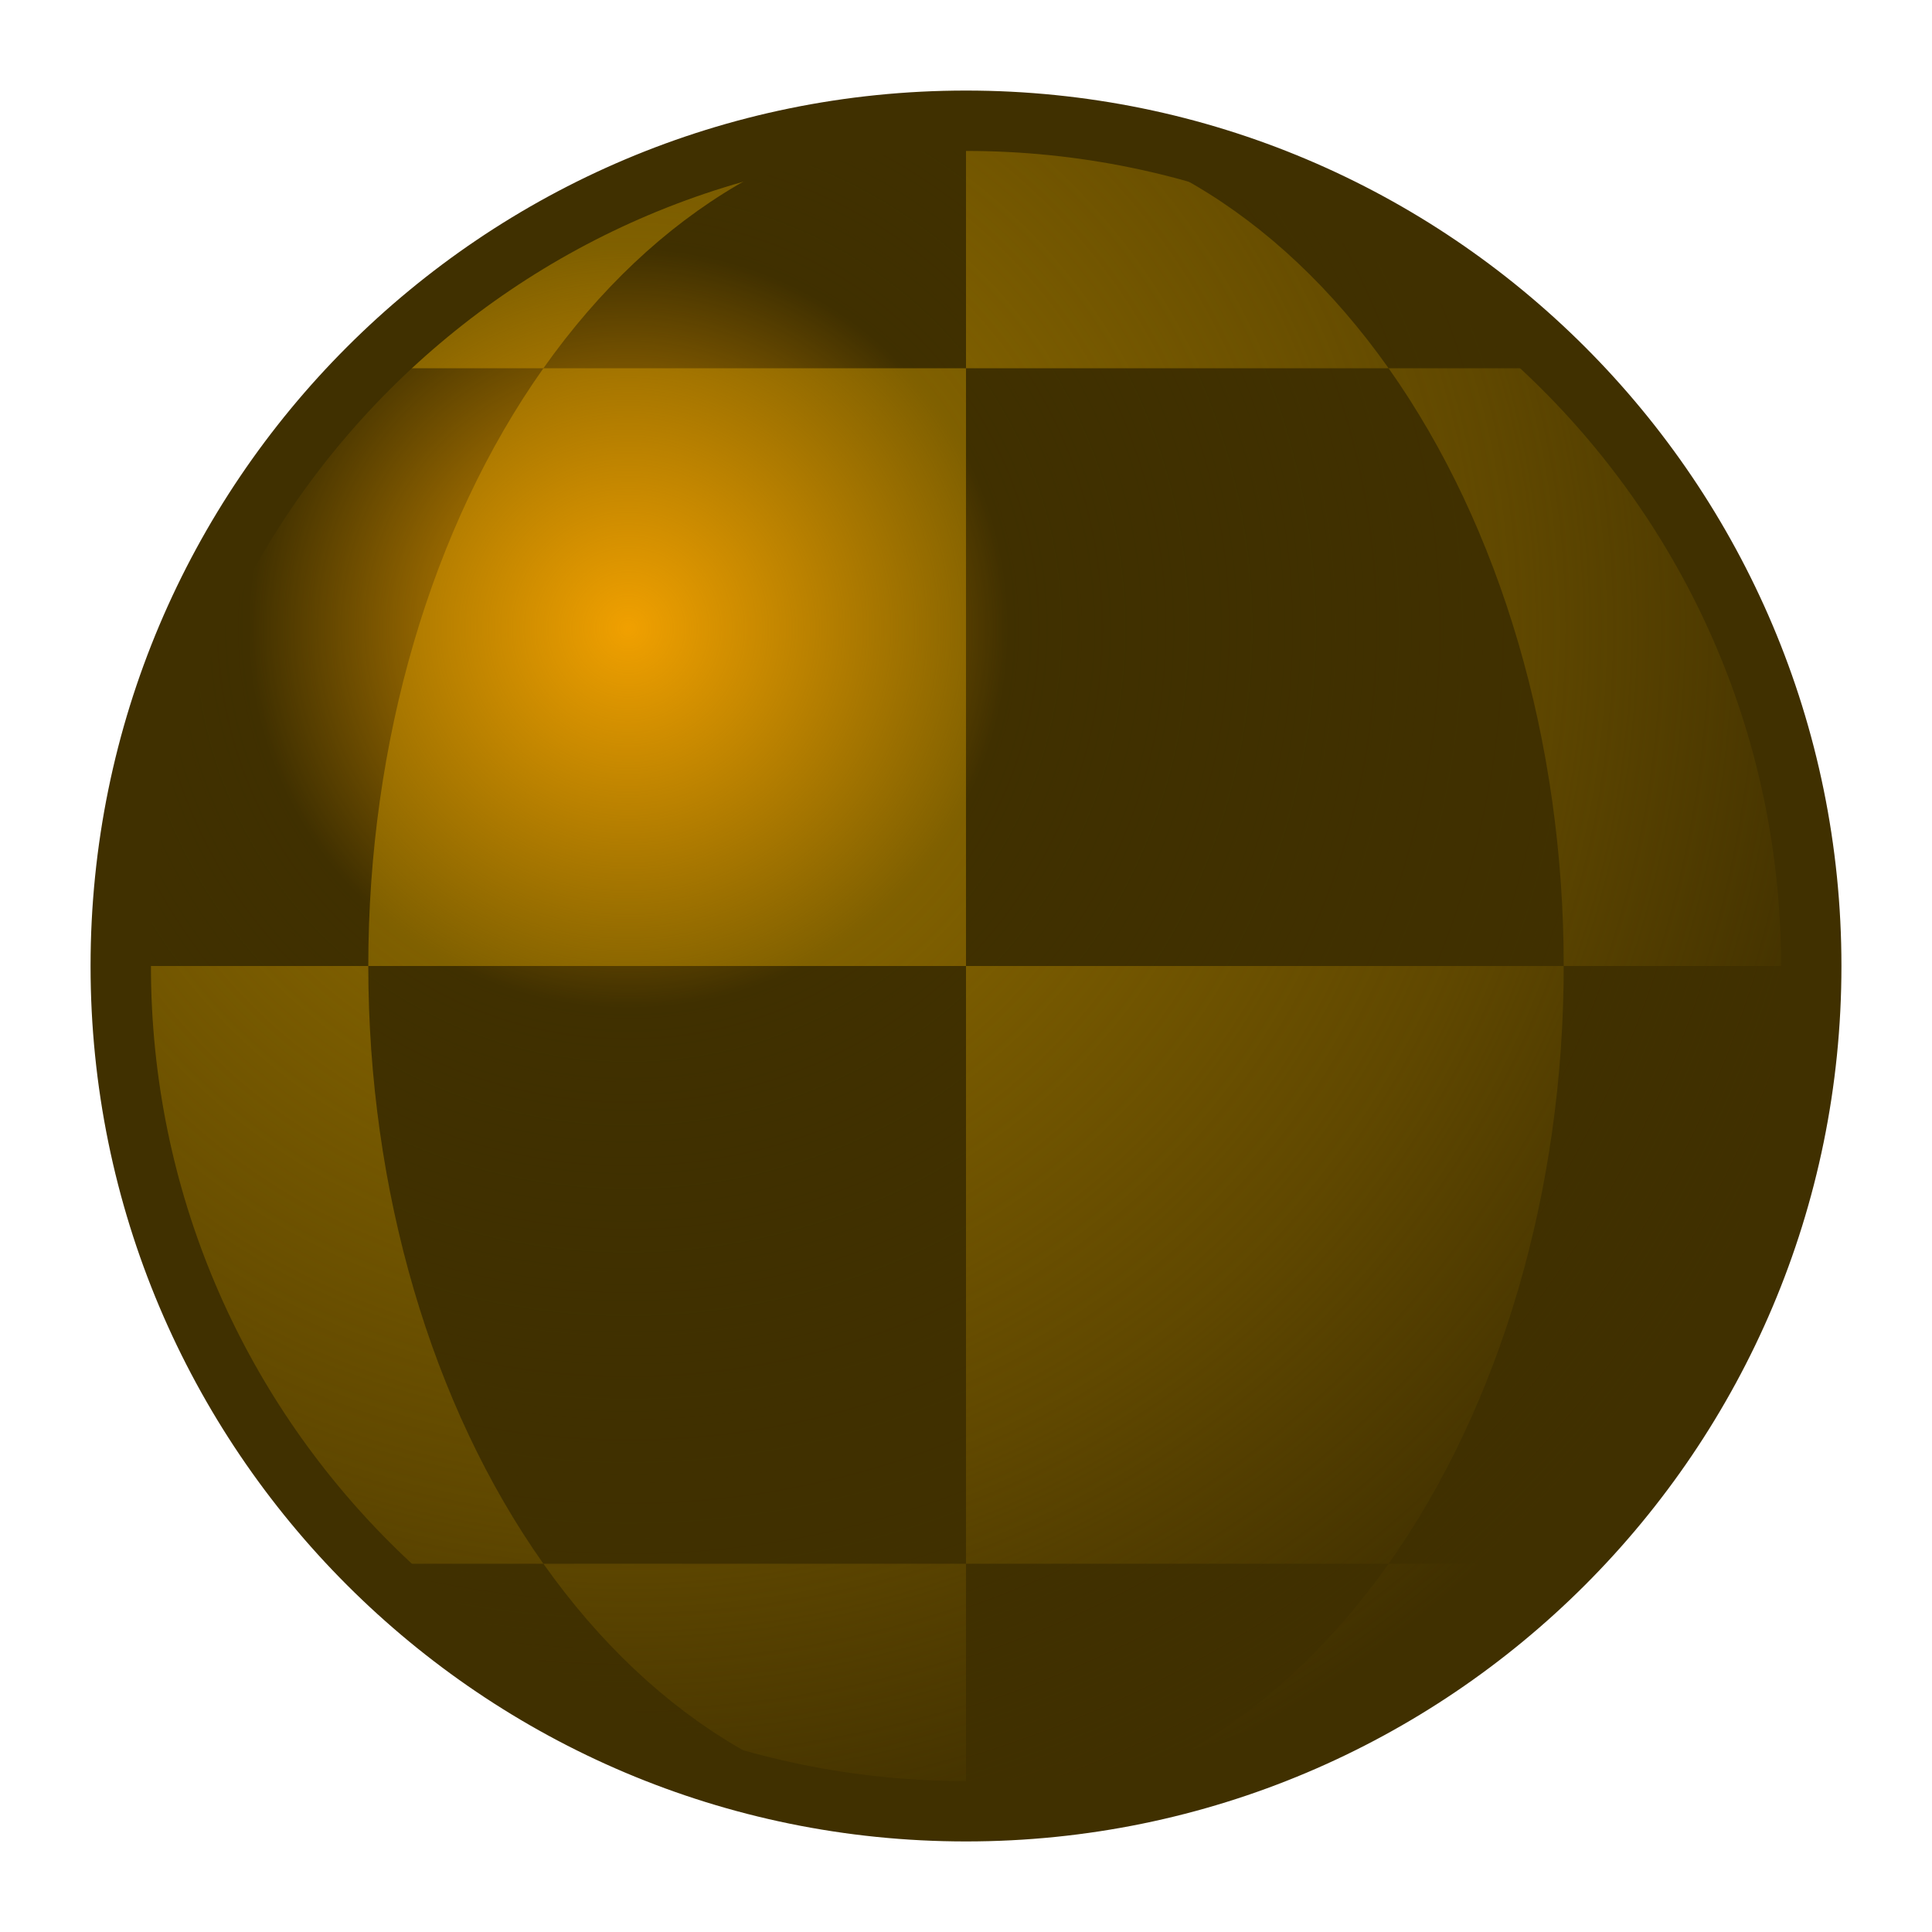
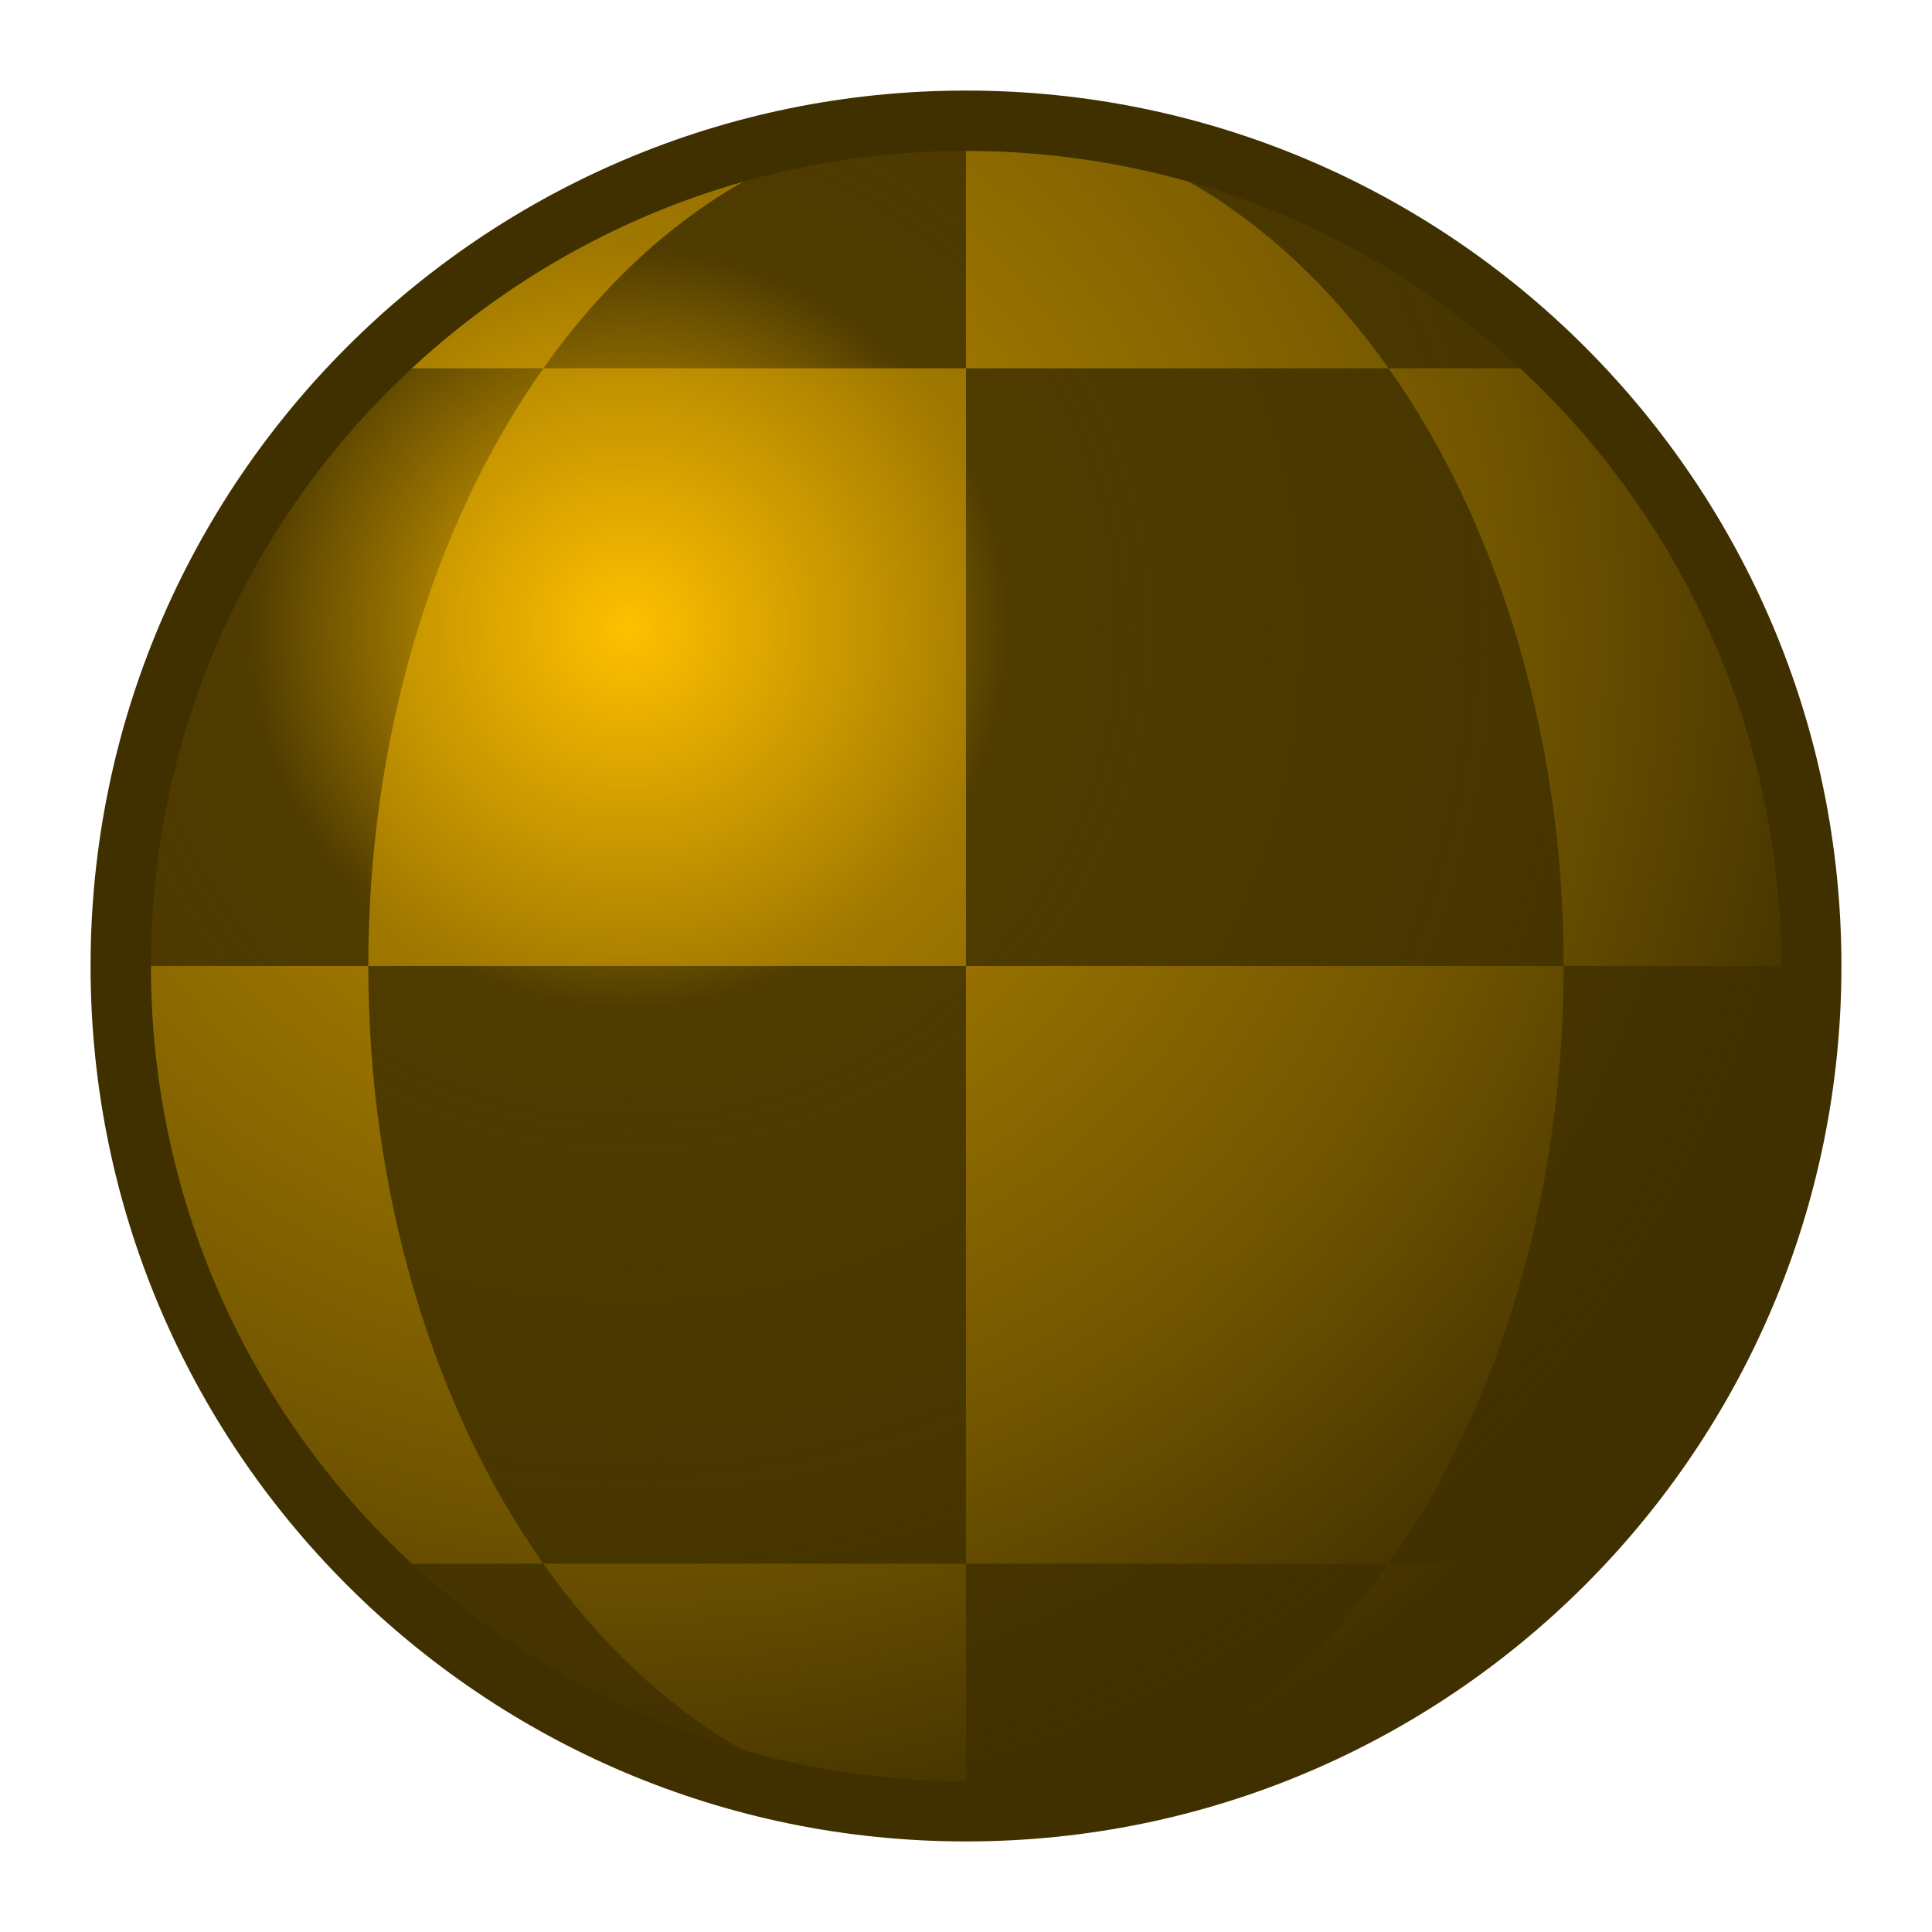
<svg xmlns="http://www.w3.org/2000/svg" height="16" width="16" viewBox="0 0 16 16">
  <defs>
    <radialGradient id="gradient" cx="30%" cy="30%" r="75%" fx="30%" fy="30%">
-       <stop offset="0%" style="stop-color:#f0a000;stop-opacity:1" />
-       <stop offset="30%" style="stop-color:#f0a000;stop-opacity:0" />
+       <stop offset="0%" style="stop-color:#ffc000;stop-opacity:1" />
+       <stop offset="30%" style="stop-color:#ffc000;stop-opacity:0" />
      <stop offset="30%" style="stop-color:#403000;stop-opacity:0" />
      <stop offset="70%" style="stop-color:#403000;stop-opacity:0.5" />
      <stop offset="100%" style="stop-color:#403000;stop-opacity:1" />
    </radialGradient>
  </defs>
-   <circle style="fill:#403000;stroke:none" cx="8" cy="8" r="7" />
-   <path style="fill:#806000;stroke:none" d="m 8,1 a 7,7 0 0 0 -4.95,2.05 h 1.45 a 4.95,7 0 0 1 3.5,-2.05 z" />
-   <path style="fill:#806000;stroke:none" d="m 8,1 v 2.05 h 3.5 a 4.95,7 0 0 0 -3.5,-2.05 z" />
-   <path style="fill:#806000;stroke:none" d="m 4.5,3.05 a 4.95,7 0 0 0 -1.45,4.95 h 4.95 v -4.95 h 3.5 z" />
-   <path style="fill:#806000;stroke:none" d="m 11.5,3.05 a 4.95,7 0 0 1 1.45,4.95 h 2.05 a 7,7 0 0 0 -2.05,-4.95 h -1.45 z" />
-   <path style="fill:#806000;stroke:none" d="m 1,8 a 7,7 0 0 0 2.05,4.95 h 1.45 a 4.95,7 0 0 1 -1.45,-4.95 h 2.05 z" />
-   <path style="fill:#806000;stroke:none" d="m 8,8 v 4.95 h 3.5 a 4.95,7 0 0 0 1.45,-4.95 h -4.95 z" />
-   <path style="fill:#806000;stroke:none" d="m 4.5,12.95 a 4.95,7 0 0 0 3.5,2.05 v -2.05 h -3.5 z" />
-   <path style="fill:#806000;stroke:none" d="m 11.5,12.95 a 4.95,7 0 0 1 -3.5,2.05 a 7,7 0 0 0 4.95,-2.05 h -1.45 z" />
+   <circle style="fill:#503c00;stroke:none" cx="8" cy="8" r="7" />
+   <path style="fill:#a07800;stroke:none" d="m 8,1 a 7,7 0 0 0 -4.95,2.05 h 1.45 a 4.95,7 0 0 1 3.5,-2.05 z" />
+   <path style="fill:#a07800;stroke:none" d="m 8,1 v 2.05 h 3.5 a 4.95,7 0 0 0 -3.5,-2.05 z" />
+   <path style="fill:#a07800;stroke:none" d="m 4.5,3.05 a 4.95,7 0 0 0 -1.45,4.95 h 4.95 v -4.95 h 3.5 z" />
+   <path style="fill:#a07800;stroke:none" d="m 11.5,3.05 a 4.95,7 0 0 1 1.45,4.95 h 2.05 a 7,7 0 0 0 -2.05,-4.95 h -1.45 z" />
+   <path style="fill:#a07800;stroke:none" d="m 1,8 a 7,7 0 0 0 2.05,4.95 h 1.45 a 4.95,7 0 0 1 -1.45,-4.95 h 2.05 z" />
+   <path style="fill:#a07800;stroke:none" d="m 8,8 v 4.95 h 3.5 a 4.95,7 0 0 0 1.45,-4.95 h -4.95 z" />
+   <path style="fill:#a07800;stroke:none" d="m 4.5,12.95 a 4.95,7 0 0 0 3.5,2.05 v -2.05 h -3.5 z" />
+   <path style="fill:#a07800;stroke:none" d="m 11.5,12.95 a 4.95,7 0 0 1 -3.5,2.05 a 7,7 0 0 0 4.95,-2.05 h -1.45 z" />
  <circle style="fill:url(#gradient);stroke:#403000;stroke-width:0.5px" cx="8" cy="8" r="7" />
</svg>
